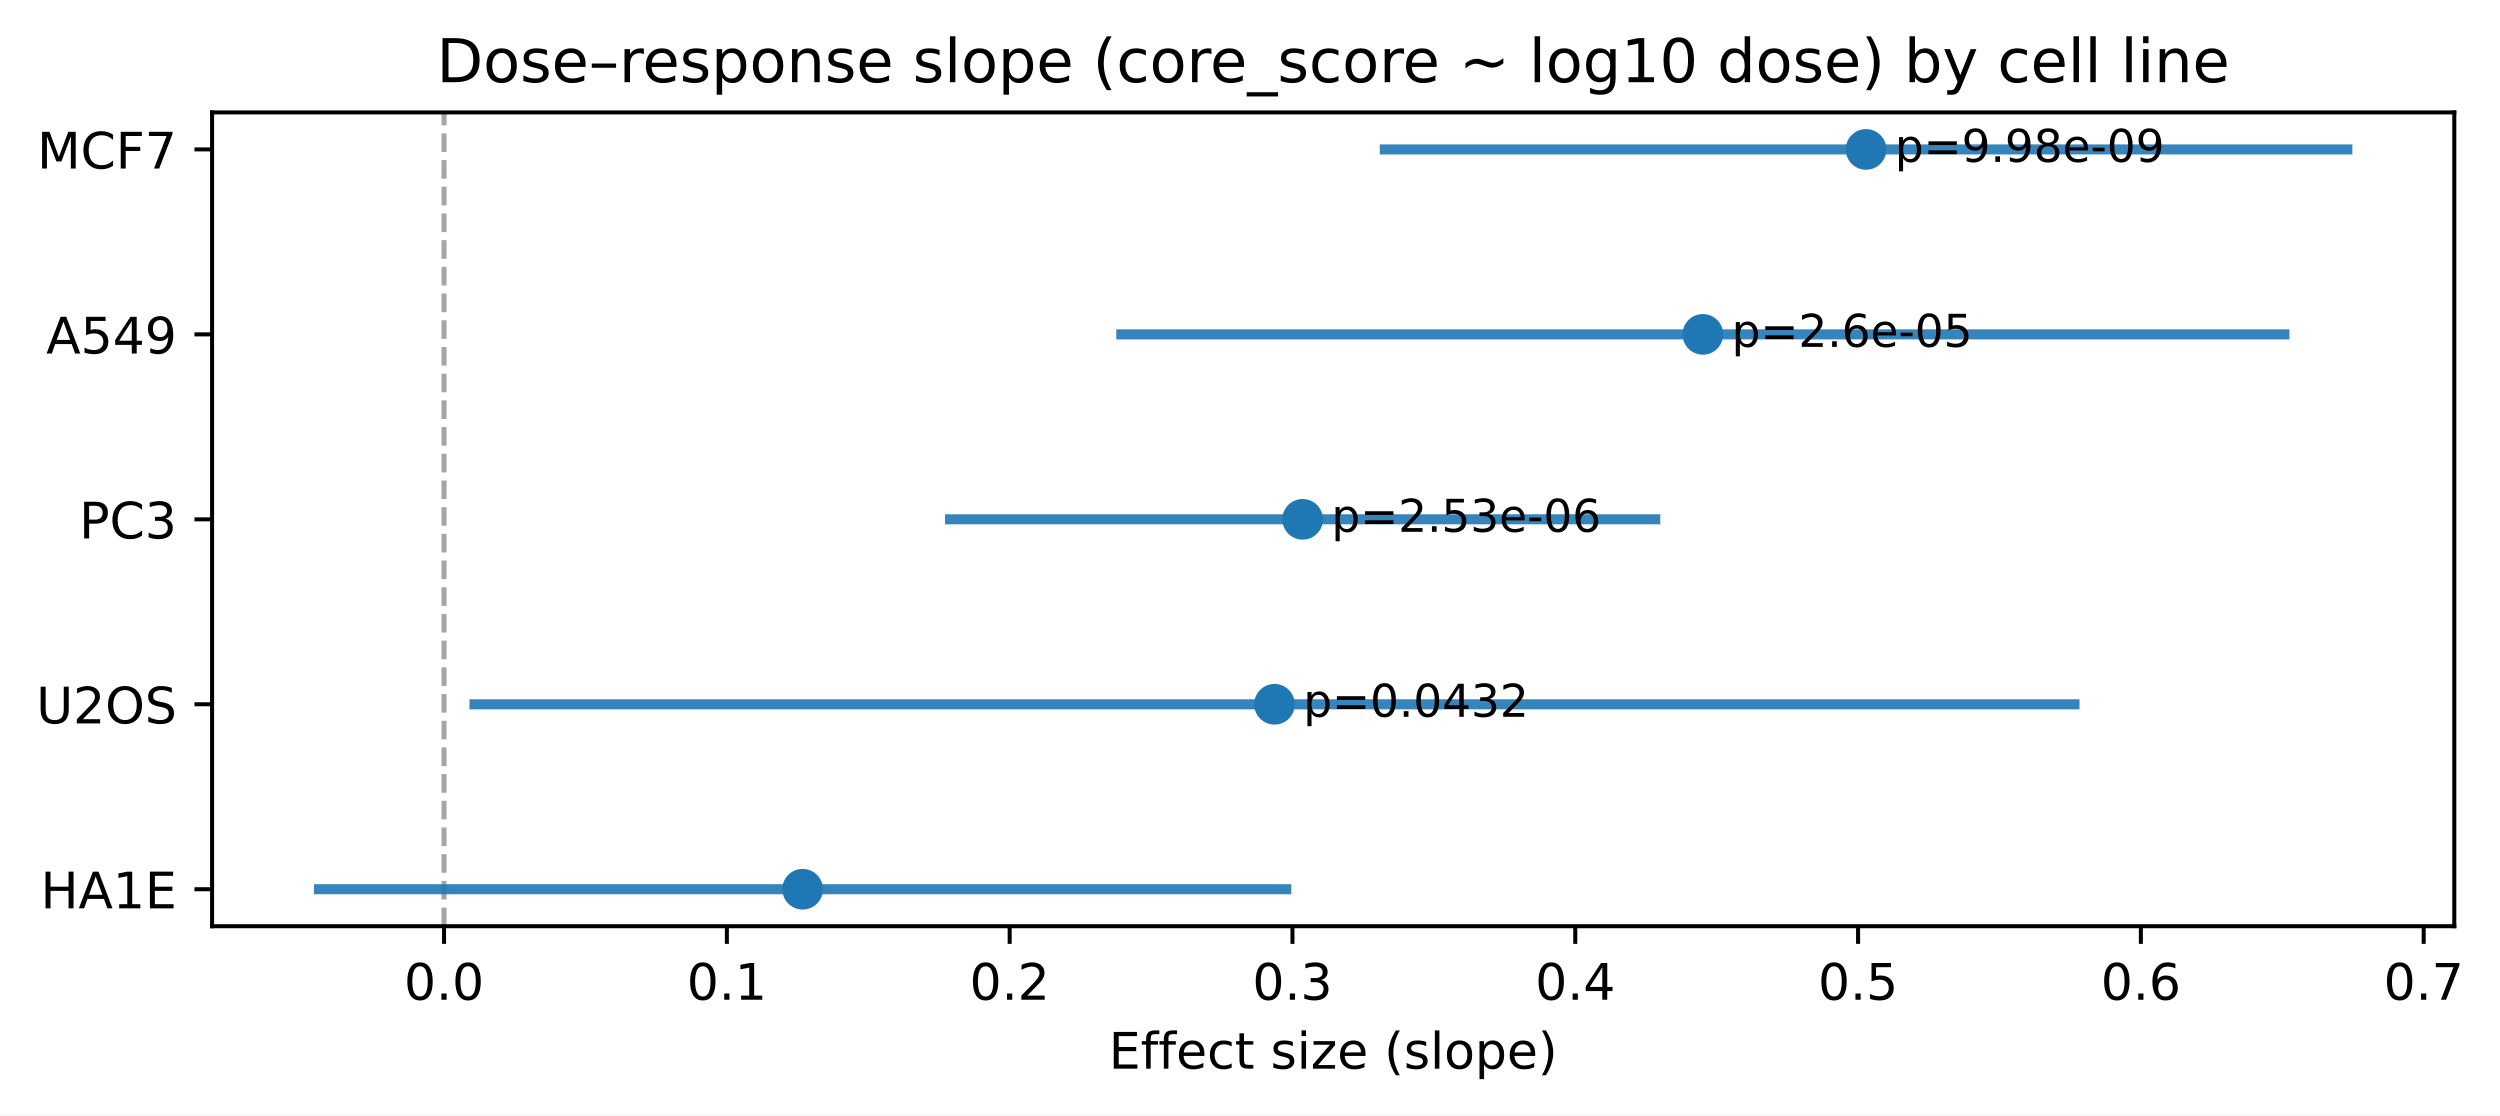
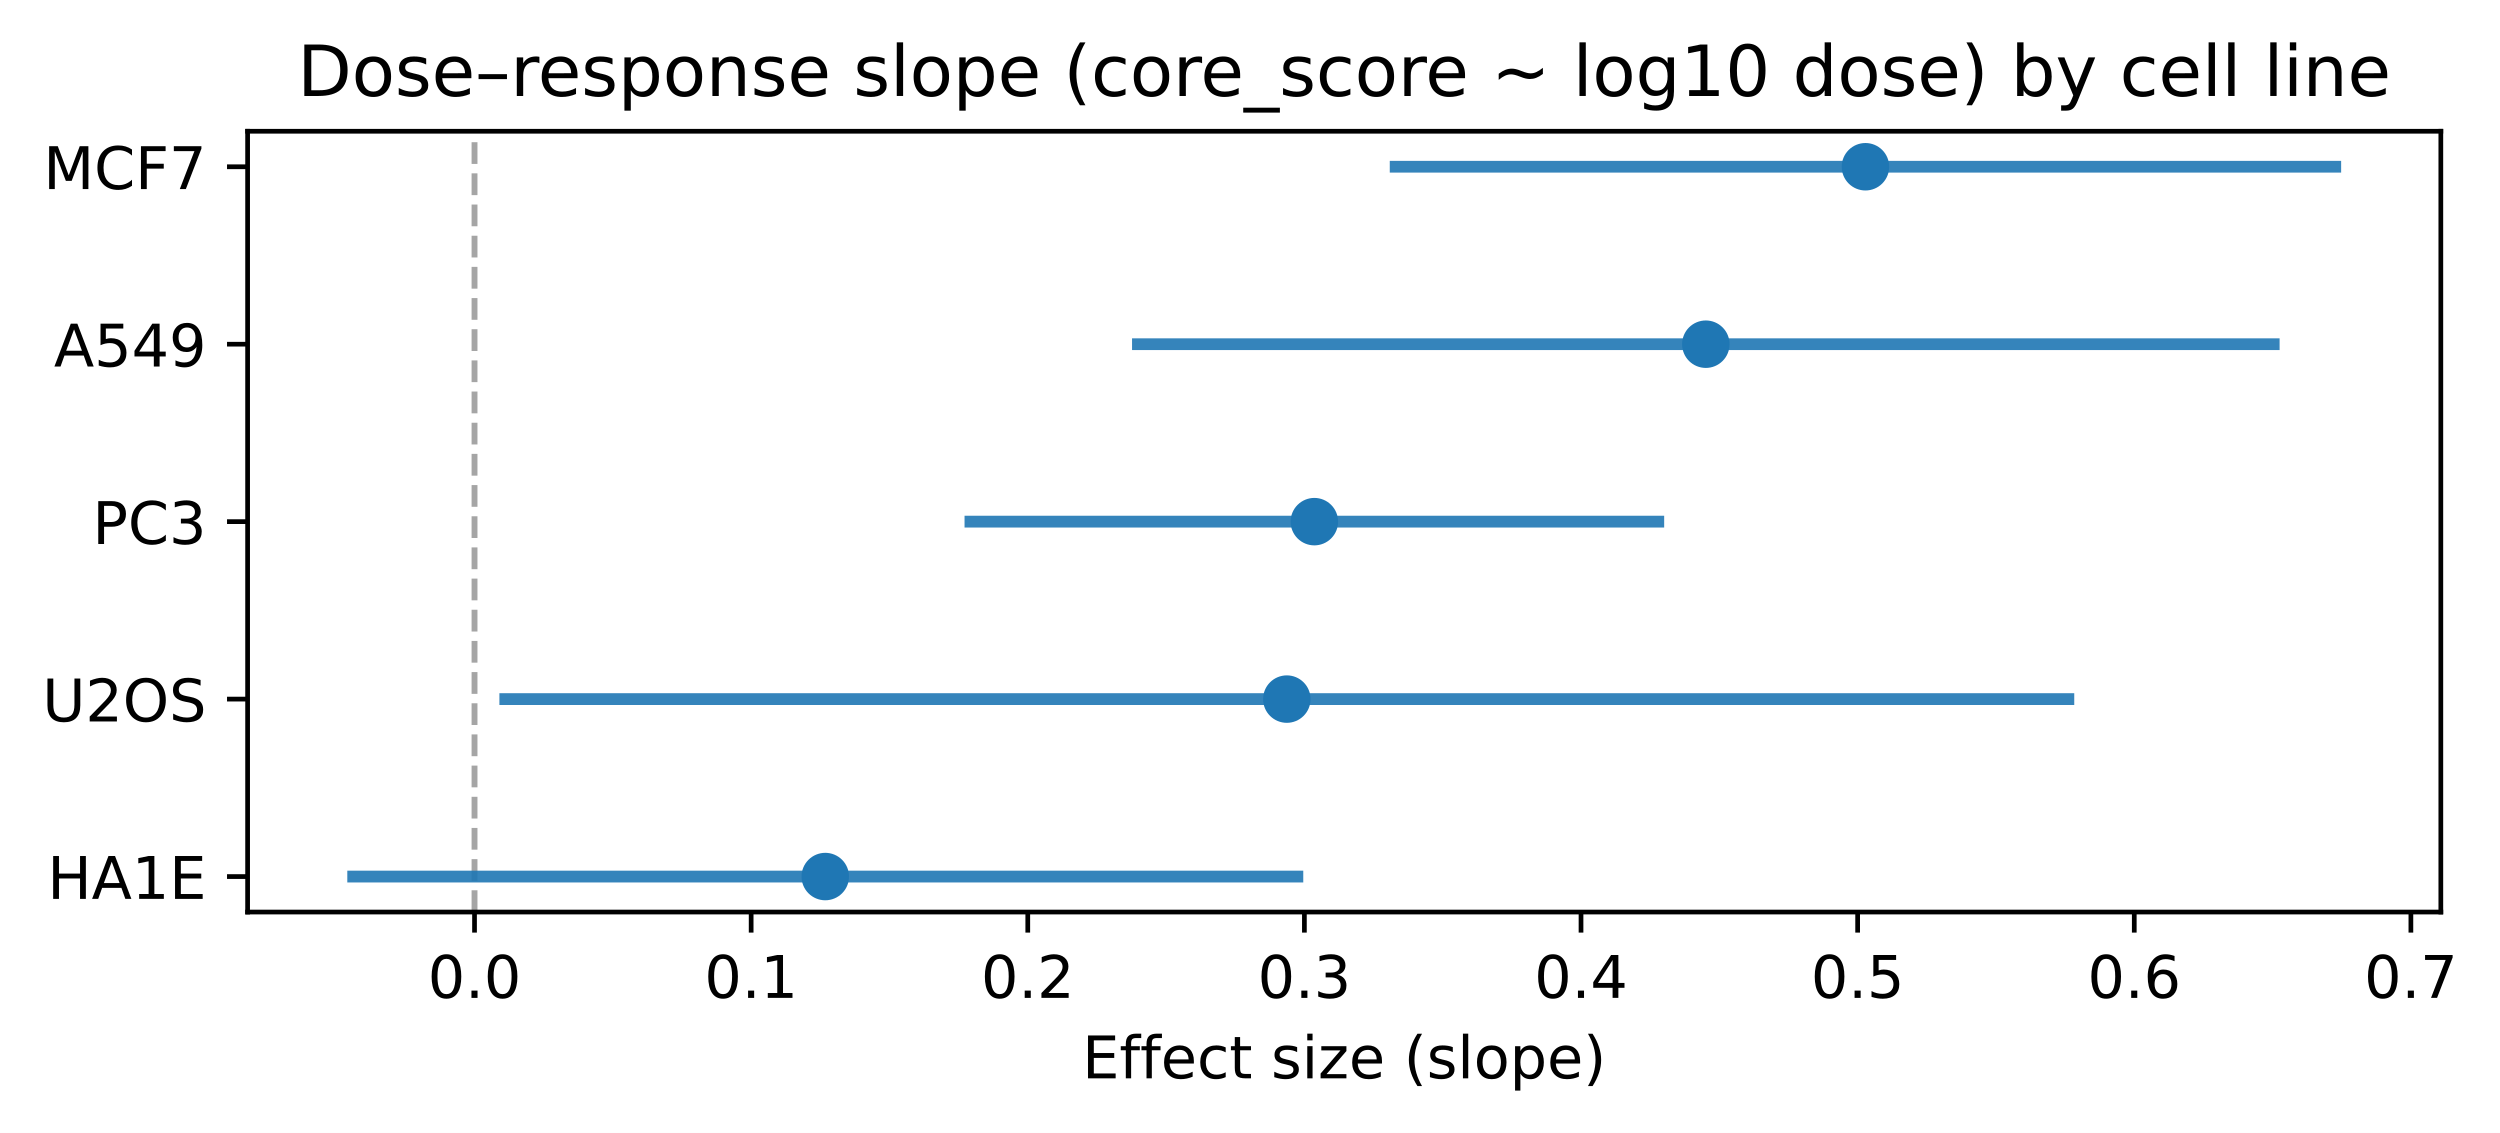
- <svg xmlns="http://www.w3.org/2000/svg" xmlns:xlink="http://www.w3.org/1999/xlink" width="496.314pt" height="221.434pt" viewBox="0 0 496.314 221.434" version="1.1">
+ <svg xmlns="http://www.w3.org/2000/svg" xmlns:xlink="http://www.w3.org/1999/xlink" width="425.086pt" height="192.634pt" viewBox="0 0 425.086 192.634" version="1.1">
  <defs>
    <style type="text/css">*{stroke-linejoin: round; stroke-linecap: butt}</style>
  </defs>
  <g id="figure_1">
    <g id="patch_1">
-       <path d="M 0 221.434  L 496.314 221.434  L 496.314 0  L 0 0  z " style="fill: #ffffff" />
+       <path d="M 0 192.634  L 425.086 192.634  L 425.086 0  L 0 0  z " style="fill: #ffffff" />
    </g>
    <g id="axes_1">
      <g id="patch_2">
-         <path d="M 42.102 183.878  L 487.239 183.878  L 487.239 22.318  L 42.102 22.318  z " style="fill: #ffffff" />
+         <path d="M 42.102 155.078  L 415.025 155.078  L 415.025 22.318  L 42.102 22.318  z " style="fill: #ffffff" />
      </g>
      <g id="line2d_1">
-         <path d="M 88.156 183.878  L 88.156 22.318  " clip-path="url(#pf6c77abf30)" style="fill: none; stroke-dasharray: 3.7,1.6; stroke-dashoffset: 0; stroke: #808080; stroke-opacity: 0.7" />
+         <path d="M 80.685 155.078  L 80.685 22.318  " clip-path="url(#pc275701194)" style="fill: none; stroke-dasharray: 3.7,1.6; stroke-dashoffset: 0; stroke: #808080; stroke-opacity: 0.7" />
      </g>
      <g id="matplotlib.axis_1">
        <g id="xtick_1">
          <g id="line2d_2">
            <defs>
-               <path id="m15c469bb82" d="M 0 0  L 0 3.5  " style="stroke: #000000; stroke-width: 0.8" />
+               <path id="m98f7dfce8f" d="M 0 0  L 0 3.5  " style="stroke: #000000; stroke-width: 0.8" />
            </defs>
            <g>
-               <use xlink:href="#m15c469bb82" x="88.156" y="183.878" style="stroke: #000000; stroke-width: 0.8" />
+               <use xlink:href="#m98f7dfce8f" x="80.685" y="155.078" style="stroke: #000000; stroke-width: 0.8" />
            </g>
          </g>
          <g id="text_1">
-             <g transform="translate(80.20491 198.4766) scale(0.1 -0.1)">
+             <g transform="translate(72.73351 169.6766) scale(0.1 -0.1)">
              <defs>
                <path id="DejaVuSans-30" d="M 2034 4250  Q 1547 4250 1301 3770  Q 1056 3291 1056 2328  Q 1056 1369 1301 889  Q 1547 409 2034 409  Q 2525 409 2770 889  Q 3016 1369 3016 2328  Q 3016 3291 2770 3770  Q 2525 4250 2034 4250  z M 2034 4750  Q 2819 4750 3233 4129  Q 3647 3509 3647 2328  Q 3647 1150 3233 529  Q 2819 -91 2034 -91  Q 1250 -91 836 529  Q 422 1150 422 2328  Q 422 3509 836 4129  Q 1250 4750 2034 4750  z " transform="scale(0.015625)" />
                <path id="DejaVuSans-2e" d="M 684 794  L 1344 794  L 1344 0  L 684 0  L 684 794  z " transform="scale(0.015625)" />
              </defs>
              <use xlink:href="#DejaVuSans-30" />
              <use xlink:href="#DejaVuSans-2e" transform="translate(63.62305 0)" />
              <use xlink:href="#DejaVuSans-30" transform="translate(95.41016 0)" />
            </g>
          </g>
        </g>
        <g id="xtick_2">
          <g id="line2d_3">
            <g>
-               <use xlink:href="#m15c469bb82" x="144.3" y="183.878" style="stroke: #000000; stroke-width: 0.8" />
+               <use xlink:href="#m98f7dfce8f" x="127.721" y="155.078" style="stroke: #000000; stroke-width: 0.8" />
            </g>
          </g>
          <g id="text_2">
-             <g transform="translate(136.3486 198.4766) scale(0.1 -0.1)">
+             <g transform="translate(119.7691 169.6766) scale(0.1 -0.1)">
              <defs>
                <path id="DejaVuSans-31" d="M 794 531  L 1825 531  L 1825 4091  L 703 3866  L 703 4441  L 1819 4666  L 2450 4666  L 2450 531  L 3481 531  L 3481 0  L 794 0  L 794 531  z " transform="scale(0.015625)" />
              </defs>
              <use xlink:href="#DejaVuSans-30" />
              <use xlink:href="#DejaVuSans-2e" transform="translate(63.62305 0)" />
              <use xlink:href="#DejaVuSans-31" transform="translate(95.41016 0)" />
            </g>
          </g>
        </g>
        <g id="xtick_3">
          <g id="line2d_4">
            <g>
-               <use xlink:href="#m15c469bb82" x="200.444" y="183.878" style="stroke: #000000; stroke-width: 0.8" />
+               <use xlink:href="#m98f7dfce8f" x="174.756" y="155.078" style="stroke: #000000; stroke-width: 0.8" />
            </g>
          </g>
          <g id="text_3">
-             <g transform="translate(192.4922 198.4766) scale(0.1 -0.1)">
+             <g transform="translate(166.8047 169.6766) scale(0.1 -0.1)">
              <defs>
                <path id="DejaVuSans-32" d="M 1228 531  L 3431 531  L 3431 0  L 469 0  L 469 531  Q 828 903 1448 1529  Q 2069 2156 2228 2338  Q 2531 2678 2651 2914  Q 2772 3150 2772 3378  Q 2772 3750 2511 3984  Q 2250 4219 1831 4219  Q 1534 4219 1204 4116  Q 875 4013 500 3803  L 500 4441  Q 881 4594 1212 4672  Q 1544 4750 1819 4750  Q 2544 4750 2975 4387  Q 3406 4025 3406 3419  Q 3406 3131 3298 2873  Q 3191 2616 2906 2266  Q 2828 2175 2409 1742  Q 1991 1309 1228 531  z " transform="scale(0.015625)" />
              </defs>
              <use xlink:href="#DejaVuSans-30" />
              <use xlink:href="#DejaVuSans-2e" transform="translate(63.62305 0)" />
              <use xlink:href="#DejaVuSans-32" transform="translate(95.41016 0)" />
            </g>
          </g>
        </g>
        <g id="xtick_4">
          <g id="line2d_5">
            <g>
-               <use xlink:href="#m15c469bb82" x="256.587" y="183.878" style="stroke: #000000; stroke-width: 0.8" />
+               <use xlink:href="#m98f7dfce8f" x="221.792" y="155.078" style="stroke: #000000; stroke-width: 0.8" />
            </g>
          </g>
          <g id="text_4">
-             <g transform="translate(248.6359 198.4766) scale(0.1 -0.1)">
+             <g transform="translate(213.8403 169.6766) scale(0.1 -0.1)">
              <defs>
                <path id="DejaVuSans-33" d="M 2597 2516  Q 3050 2419 3304 2112  Q 3559 1806 3559 1356  Q 3559 666 3084 287  Q 2609 -91 1734 -91  Q 1441 -91 1130 -33  Q 819 25 488 141  L 488 750  Q 750 597 1062 519  Q 1375 441 1716 441  Q 2309 441 2620 675  Q 2931 909 2931 1356  Q 2931 1769 2642 2001  Q 2353 2234 1838 2234  L 1294 2234  L 1294 2753  L 1863 2753  Q 2328 2753 2575 2939  Q 2822 3125 2822 3475  Q 2822 3834 2567 4026  Q 2313 4219 1838 4219  Q 1578 4219 1281 4162  Q 984 4106 628 3988  L 628 4550  Q 988 4650 1302 4700  Q 1616 4750 1894 4750  Q 2613 4750 3031 4423  Q 3450 4097 3450 3541  Q 3450 3153 3228 2886  Q 3006 2619 2597 2516  z " transform="scale(0.015625)" />
              </defs>
              <use xlink:href="#DejaVuSans-30" />
              <use xlink:href="#DejaVuSans-2e" transform="translate(63.62305 0)" />
              <use xlink:href="#DejaVuSans-33" transform="translate(95.41016 0)" />
            </g>
          </g>
        </g>
        <g id="xtick_5">
          <g id="line2d_6">
            <g>
-               <use xlink:href="#m15c469bb82" x="312.731" y="183.878" style="stroke: #000000; stroke-width: 0.8" />
+               <use xlink:href="#m98f7dfce8f" x="268.827" y="155.078" style="stroke: #000000; stroke-width: 0.8" />
            </g>
          </g>
          <g id="text_5">
-             <g transform="translate(304.7795 198.4766) scale(0.1 -0.1)">
+             <g transform="translate(260.8758 169.6766) scale(0.1 -0.1)">
              <defs>
                <path id="DejaVuSans-34" d="M 2419 4116  L 825 1625  L 2419 1625  L 2419 4116  z M 2253 4666  L 3047 4666  L 3047 1625  L 3713 1625  L 3713 1100  L 3047 1100  L 3047 0  L 2419 0  L 2419 1100  L 313 1100  L 313 1709  L 2253 4666  z " transform="scale(0.015625)" />
              </defs>
              <use xlink:href="#DejaVuSans-30" />
              <use xlink:href="#DejaVuSans-2e" transform="translate(63.62305 0)" />
              <use xlink:href="#DejaVuSans-34" transform="translate(95.41016 0)" />
            </g>
          </g>
        </g>
        <g id="xtick_6">
          <g id="line2d_7">
            <g>
-               <use xlink:href="#m15c469bb82" x="368.875" y="183.878" style="stroke: #000000; stroke-width: 0.8" />
+               <use xlink:href="#m98f7dfce8f" x="315.863" y="155.078" style="stroke: #000000; stroke-width: 0.8" />
            </g>
          </g>
          <g id="text_6">
-             <g transform="translate(360.9232 198.4766) scale(0.1 -0.1)">
+             <g transform="translate(307.9114 169.6766) scale(0.1 -0.1)">
              <defs>
                <path id="DejaVuSans-35" d="M 691 4666  L 3169 4666  L 3169 4134  L 1269 4134  L 1269 2991  Q 1406 3038 1543 3061  Q 1681 3084 1819 3084  Q 2600 3084 3056 2656  Q 3513 2228 3513 1497  Q 3513 744 3044 326  Q 2575 -91 1722 -91  Q 1428 -91 1123 -41  Q 819 9 494 109  L 494 744  Q 775 591 1075 516  Q 1375 441 1709 441  Q 2250 441 2565 725  Q 2881 1009 2881 1497  Q 2881 1984 2565 2268  Q 2250 2553 1709 2553  Q 1456 2553 1204 2497  Q 953 2441 691 2322  L 691 4666  z " transform="scale(0.015625)" />
              </defs>
              <use xlink:href="#DejaVuSans-30" />
              <use xlink:href="#DejaVuSans-2e" transform="translate(63.62305 0)" />
              <use xlink:href="#DejaVuSans-35" transform="translate(95.41016 0)" />
            </g>
          </g>
        </g>
        <g id="xtick_7">
          <g id="line2d_8">
            <g>
-               <use xlink:href="#m15c469bb82" x="425.018" y="183.878" style="stroke: #000000; stroke-width: 0.8" />
+               <use xlink:href="#m98f7dfce8f" x="362.899" y="155.078" style="stroke: #000000; stroke-width: 0.8" />
            </g>
          </g>
          <g id="text_7">
-             <g transform="translate(417.0669 198.4766) scale(0.1 -0.1)">
+             <g transform="translate(354.947 169.6766) scale(0.1 -0.1)">
              <defs>
                <path id="DejaVuSans-36" d="M 2113 2584  Q 1688 2584 1439 2293  Q 1191 2003 1191 1497  Q 1191 994 1439 701  Q 1688 409 2113 409  Q 2538 409 2786 701  Q 3034 994 3034 1497  Q 3034 2003 2786 2293  Q 2538 2584 2113 2584  z M 3366 4563  L 3366 3988  Q 3128 4100 2886 4159  Q 2644 4219 2406 4219  Q 1781 4219 1451 3797  Q 1122 3375 1075 2522  Q 1259 2794 1537 2939  Q 1816 3084 2150 3084  Q 2853 3084 3261 2657  Q 3669 2231 3669 1497  Q 3669 778 3244 343  Q 2819 -91 2113 -91  Q 1303 -91 875 529  Q 447 1150 447 2328  Q 447 3434 972 4092  Q 1497 4750 2381 4750  Q 2619 4750 2861 4703  Q 3103 4656 3366 4563  z " transform="scale(0.015625)" />
              </defs>
              <use xlink:href="#DejaVuSans-30" />
              <use xlink:href="#DejaVuSans-2e" transform="translate(63.62305 0)" />
              <use xlink:href="#DejaVuSans-36" transform="translate(95.41016 0)" />
            </g>
          </g>
        </g>
        <g id="xtick_8">
          <g id="line2d_9">
            <g>
-               <use xlink:href="#m15c469bb82" x="481.162" y="183.878" style="stroke: #000000; stroke-width: 0.8" />
+               <use xlink:href="#m98f7dfce8f" x="409.934" y="155.078" style="stroke: #000000; stroke-width: 0.8" />
            </g>
          </g>
          <g id="text_8">
-             <g transform="translate(473.2105 198.4766) scale(0.1 -0.1)">
+             <g transform="translate(401.9826 169.6766) scale(0.1 -0.1)">
              <defs>
                <path id="DejaVuSans-37" d="M 525 4666  L 3525 4666  L 3525 4397  L 1831 0  L 1172 0  L 2766 4134  L 525 4134  L 525 4666  z " transform="scale(0.015625)" />
              </defs>
              <use xlink:href="#DejaVuSans-30" />
              <use xlink:href="#DejaVuSans-2e" transform="translate(63.62305 0)" />
              <use xlink:href="#DejaVuSans-37" transform="translate(95.41016 0)" />
            </g>
          </g>
        </g>
        <g id="text_9">
-           <g transform="translate(220.1263 212.1547) scale(0.1 -0.1)">
+           <g transform="translate(184.0194 183.3547) scale(0.1 -0.1)">
            <defs>
              <path id="DejaVuSans-45" d="M 628 4666  L 3578 4666  L 3578 4134  L 1259 4134  L 1259 2753  L 3481 2753  L 3481 2222  L 1259 2222  L 1259 531  L 3634 531  L 3634 0  L 628 0  L 628 4666  z " transform="scale(0.015625)" />
              <path id="DejaVuSans-66" d="M 2375 4863  L 2375 4384  L 1825 4384  Q 1516 4384 1395 4259  Q 1275 4134 1275 3809  L 1275 3500  L 2222 3500  L 2222 3053  L 1275 3053  L 1275 0  L 697 0  L 697 3053  L 147 3053  L 147 3500  L 697 3500  L 697 3744  Q 697 4328 969 4595  Q 1241 4863 1831 4863  L 2375 4863  z " transform="scale(0.015625)" />
              <path id="DejaVuSans-65" d="M 3597 1894  L 3597 1613  L 953 1613  Q 991 1019 1311 708  Q 1631 397 2203 397  Q 2534 397 2845 478  Q 3156 559 3463 722  L 3463 178  Q 3153 47 2828 -22  Q 2503 -91 2169 -91  Q 1331 -91 842 396  Q 353 884 353 1716  Q 353 2575 817 3079  Q 1281 3584 2069 3584  Q 2775 3584 3186 3129  Q 3597 2675 3597 1894  z M 3022 2063  Q 3016 2534 2758 2815  Q 2500 3097 2075 3097  Q 1594 3097 1305 2825  Q 1016 2553 972 2059  L 3022 2063  z " transform="scale(0.015625)" />
              <path id="DejaVuSans-63" d="M 3122 3366  L 3122 2828  Q 2878 2963 2633 3030  Q 2388 3097 2138 3097  Q 1578 3097 1268 2742  Q 959 2388 959 1747  Q 959 1106 1268 751  Q 1578 397 2138 397  Q 2388 397 2633 464  Q 2878 531 3122 666  L 3122 134  Q 2881 22 2623 -34  Q 2366 -91 2075 -91  Q 1284 -91 818 406  Q 353 903 353 1747  Q 353 2603 823 3093  Q 1294 3584 2113 3584  Q 2378 3584 2631 3529  Q 2884 3475 3122 3366  z " transform="scale(0.015625)" />
              <path id="DejaVuSans-74" d="M 1172 4494  L 1172 3500  L 2356 3500  L 2356 3053  L 1172 3053  L 1172 1153  Q 1172 725 1289 603  Q 1406 481 1766 481  L 2356 481  L 2356 0  L 1766 0  Q 1100 0 847 248  Q 594 497 594 1153  L 594 3053  L 172 3053  L 172 3500  L 594 3500  L 594 4494  L 1172 4494  z " transform="scale(0.015625)" />
              <path id="DejaVuSans-20" transform="scale(0.015625)" />
              <path id="DejaVuSans-73" d="M 2834 3397  L 2834 2853  Q 2591 2978 2328 3040  Q 2066 3103 1784 3103  Q 1356 3103 1142 2972  Q 928 2841 928 2578  Q 928 2378 1081 2264  Q 1234 2150 1697 2047  L 1894 2003  Q 2506 1872 2764 1633  Q 3022 1394 3022 966  Q 3022 478 2636 193  Q 2250 -91 1575 -91  Q 1294 -91 989 -36  Q 684 19 347 128  L 347 722  Q 666 556 975 473  Q 1284 391 1588 391  Q 1994 391 2212 530  Q 2431 669 2431 922  Q 2431 1156 2273 1281  Q 2116 1406 1581 1522  L 1381 1569  Q 847 1681 609 1914  Q 372 2147 372 2553  Q 372 3047 722 3315  Q 1072 3584 1716 3584  Q 2034 3584 2315 3537  Q 2597 3491 2834 3397  z " transform="scale(0.015625)" />
              <path id="DejaVuSans-69" d="M 603 3500  L 1178 3500  L 1178 0  L 603 0  L 603 3500  z M 603 4863  L 1178 4863  L 1178 4134  L 603 4134  L 603 4863  z " transform="scale(0.015625)" />
              <path id="DejaVuSans-7a" d="M 353 3500  L 3084 3500  L 3084 2975  L 922 459  L 3084 459  L 3084 0  L 275 0  L 275 525  L 2438 3041  L 353 3041  L 353 3500  z " transform="scale(0.015625)" />
              <path id="DejaVuSans-28" d="M 1984 4856  Q 1566 4138 1362 3434  Q 1159 2731 1159 2009  Q 1159 1288 1364 580  Q 1569 -128 1984 -844  L 1484 -844  Q 1016 -109 783 600  Q 550 1309 550 2009  Q 550 2706 781 3412  Q 1013 4119 1484 4856  L 1984 4856  z " transform="scale(0.015625)" />
              <path id="DejaVuSans-6c" d="M 603 4863  L 1178 4863  L 1178 0  L 603 0  L 603 4863  z " transform="scale(0.015625)" />
              <path id="DejaVuSans-6f" d="M 1959 3097  Q 1497 3097 1228 2736  Q 959 2375 959 1747  Q 959 1119 1226 758  Q 1494 397 1959 397  Q 2419 397 2687 759  Q 2956 1122 2956 1747  Q 2956 2369 2687 2733  Q 2419 3097 1959 3097  z M 1959 3584  Q 2709 3584 3137 3096  Q 3566 2609 3566 1747  Q 3566 888 3137 398  Q 2709 -91 1959 -91  Q 1206 -91 779 398  Q 353 888 353 1747  Q 353 2609 779 3096  Q 1206 3584 1959 3584  z " transform="scale(0.015625)" />
              <path id="DejaVuSans-70" d="M 1159 525  L 1159 -1331  L 581 -1331  L 581 3500  L 1159 3500  L 1159 2969  Q 1341 3281 1617 3432  Q 1894 3584 2278 3584  Q 2916 3584 3314 3078  Q 3713 2572 3713 1747  Q 3713 922 3314 415  Q 2916 -91 2278 -91  Q 1894 -91 1617 61  Q 1341 213 1159 525  z M 3116 1747  Q 3116 2381 2855 2742  Q 2594 3103 2138 3103  Q 1681 3103 1420 2742  Q 1159 2381 1159 1747  Q 1159 1113 1420 752  Q 1681 391 2138 391  Q 2594 391 2855 752  Q 3116 1113 3116 1747  z " transform="scale(0.015625)" />
              <path id="DejaVuSans-29" d="M 513 4856  L 1013 4856  Q 1481 4119 1714 3412  Q 1947 2706 1947 2009  Q 1947 1309 1714 600  Q 1481 -109 1013 -844  L 513 -844  Q 928 -128 1133 580  Q 1338 1288 1338 2009  Q 1338 2731 1133 3434  Q 928 4138 513 4856  z " transform="scale(0.015625)" />
            </defs>
            <use xlink:href="#DejaVuSans-45" />
            <use xlink:href="#DejaVuSans-66" transform="translate(63.18359 0)" />
            <use xlink:href="#DejaVuSans-66" transform="translate(98.38867 0)" />
            <use xlink:href="#DejaVuSans-65" transform="translate(133.5938 0)" />
            <use xlink:href="#DejaVuSans-63" transform="translate(195.1172 0)" />
            <use xlink:href="#DejaVuSans-74" transform="translate(250.0977 0)" />
            <use xlink:href="#DejaVuSans-20" transform="translate(289.3066 0)" />
            <use xlink:href="#DejaVuSans-73" transform="translate(321.0938 0)" />
            <use xlink:href="#DejaVuSans-69" transform="translate(373.1934 0)" />
            <use xlink:href="#DejaVuSans-7a" transform="translate(400.9766 0)" />
            <use xlink:href="#DejaVuSans-65" transform="translate(453.4668 0)" />
            <use xlink:href="#DejaVuSans-20" transform="translate(514.9902 0)" />
            <use xlink:href="#DejaVuSans-28" transform="translate(546.7773 0)" />
            <use xlink:href="#DejaVuSans-73" transform="translate(585.791 0)" />
            <use xlink:href="#DejaVuSans-6c" transform="translate(637.8906 0)" />
            <use xlink:href="#DejaVuSans-6f" transform="translate(665.6738 0)" />
            <use xlink:href="#DejaVuSans-70" transform="translate(726.8555 0)" />
            <use xlink:href="#DejaVuSans-65" transform="translate(790.332 0)" />
            <use xlink:href="#DejaVuSans-29" transform="translate(851.8555 0)" />
          </g>
        </g>
      </g>
      <g id="matplotlib.axis_2">
        <g id="ytick_1">
          <g id="line2d_10">
            <defs>
-               <path id="m01d8c86ac6" d="M 0 0  L -3.5 0  " style="stroke: #000000; stroke-width: 0.8" />
+               <path id="mb51af102e7" d="M 0 0  L -3.5 0  " style="stroke: #000000; stroke-width: 0.8" />
            </defs>
            <g>
-               <use xlink:href="#m01d8c86ac6" x="42.102" y="176.534" style="stroke: #000000; stroke-width: 0.8" />
+               <use xlink:href="#mb51af102e7" x="42.102" y="149.044" style="stroke: #000000; stroke-width: 0.8" />
            </g>
          </g>
          <g id="text_10">
-             <g transform="translate(8.059375 180.3337) scale(0.1 -0.1)">
+             <g transform="translate(8.059375 152.8428) scale(0.1 -0.1)">
              <defs>
                <path id="DejaVuSans-48" d="M 628 4666  L 1259 4666  L 1259 2753  L 3553 2753  L 3553 4666  L 4184 4666  L 4184 0  L 3553 0  L 3553 2222  L 1259 2222  L 1259 0  L 628 0  L 628 4666  z " transform="scale(0.015625)" />
                <path id="DejaVuSans-41" d="M 2188 4044  L 1331 1722  L 3047 1722  L 2188 4044  z M 1831 4666  L 2547 4666  L 4325 0  L 3669 0  L 3244 1197  L 1141 1197  L 716 0  L 50 0  L 1831 4666  z " transform="scale(0.015625)" />
              </defs>
              <use xlink:href="#DejaVuSans-48" />
              <use xlink:href="#DejaVuSans-41" transform="translate(75.19531 0)" />
              <use xlink:href="#DejaVuSans-31" transform="translate(143.6035 0)" />
              <use xlink:href="#DejaVuSans-45" transform="translate(207.2266 0)" />
            </g>
          </g>
        </g>
        <g id="ytick_2">
          <g id="line2d_11">
            <g>
-               <use xlink:href="#m01d8c86ac6" x="42.102" y="139.816" style="stroke: #000000; stroke-width: 0.8" />
+               <use xlink:href="#mb51af102e7" x="42.102" y="118.871" style="stroke: #000000; stroke-width: 0.8" />
            </g>
          </g>
          <g id="text_11">
-             <g transform="translate(7.2 143.6155) scale(0.1 -0.1)">
+             <g transform="translate(7.2 122.6701) scale(0.1 -0.1)">
              <defs>
                <path id="DejaVuSans-55" d="M 556 4666  L 1191 4666  L 1191 1831  Q 1191 1081 1462 751  Q 1734 422 2344 422  Q 2950 422 3222 751  Q 3494 1081 3494 1831  L 3494 4666  L 4128 4666  L 4128 1753  Q 4128 841 3676 375  Q 3225 -91 2344 -91  Q 1459 -91 1007 375  Q 556 841 556 1753  L 556 4666  z " transform="scale(0.015625)" />
                <path id="DejaVuSans-4f" d="M 2522 4238  Q 1834 4238 1429 3725  Q 1025 3213 1025 2328  Q 1025 1447 1429 934  Q 1834 422 2522 422  Q 3209 422 3611 934  Q 4013 1447 4013 2328  Q 4013 3213 3611 3725  Q 3209 4238 2522 4238  z M 2522 4750  Q 3503 4750 4090 4092  Q 4678 3434 4678 2328  Q 4678 1225 4090 567  Q 3503 -91 2522 -91  Q 1538 -91 948 565  Q 359 1222 359 2328  Q 359 3434 948 4092  Q 1538 4750 2522 4750  z " transform="scale(0.015625)" />
                <path id="DejaVuSans-53" d="M 3425 4513  L 3425 3897  Q 3066 4069 2747 4153  Q 2428 4238 2131 4238  Q 1616 4238 1336 4038  Q 1056 3838 1056 3469  Q 1056 3159 1242 3001  Q 1428 2844 1947 2747  L 2328 2669  Q 3034 2534 3370 2195  Q 3706 1856 3706 1288  Q 3706 609 3251 259  Q 2797 -91 1919 -91  Q 1588 -91 1214 -16  Q 841 59 441 206  L 441 856  Q 825 641 1194 531  Q 1563 422 1919 422  Q 2459 422 2753 634  Q 3047 847 3047 1241  Q 3047 1584 2836 1778  Q 2625 1972 2144 2069  L 1759 2144  Q 1053 2284 737 2584  Q 422 2884 422 3419  Q 422 4038 858 4394  Q 1294 4750 2059 4750  Q 2388 4750 2728 4690  Q 3069 4631 3425 4513  z " transform="scale(0.015625)" />
              </defs>
              <use xlink:href="#DejaVuSans-55" />
              <use xlink:href="#DejaVuSans-32" transform="translate(73.19336 0)" />
              <use xlink:href="#DejaVuSans-4f" transform="translate(136.8164 0)" />
              <use xlink:href="#DejaVuSans-53" transform="translate(215.5273 0)" />
            </g>
          </g>
        </g>
        <g id="ytick_3">
          <g id="line2d_12">
            <g>
-               <use xlink:href="#m01d8c86ac6" x="42.102" y="103.098" style="stroke: #000000; stroke-width: 0.8" />
+               <use xlink:href="#mb51af102e7" x="42.102" y="88.698" style="stroke: #000000; stroke-width: 0.8" />
            </g>
          </g>
          <g id="text_12">
-             <g transform="translate(15.72656 106.8973) scale(0.1 -0.1)">
+             <g transform="translate(15.72656 92.49734) scale(0.1 -0.1)">
              <defs>
                <path id="DejaVuSans-50" d="M 1259 4147  L 1259 2394  L 2053 2394  Q 2494 2394 2734 2622  Q 2975 2850 2975 3272  Q 2975 3691 2734 3919  Q 2494 4147 2053 4147  L 1259 4147  z M 628 4666  L 2053 4666  Q 2838 4666 3239 4311  Q 3641 3956 3641 3272  Q 3641 2581 3239 2228  Q 2838 1875 2053 1875  L 1259 1875  L 1259 0  L 628 0  L 628 4666  z " transform="scale(0.015625)" />
                <path id="DejaVuSans-43" d="M 4122 4306  L 4122 3641  Q 3803 3938 3442 4084  Q 3081 4231 2675 4231  Q 1875 4231 1450 3742  Q 1025 3253 1025 2328  Q 1025 1406 1450 917  Q 1875 428 2675 428  Q 3081 428 3442 575  Q 3803 722 4122 1019  L 4122 359  Q 3791 134 3420 21  Q 3050 -91 2638 -91  Q 1578 -91 968 557  Q 359 1206 359 2328  Q 359 3453 968 4101  Q 1578 4750 2638 4750  Q 3056 4750 3426 4639  Q 3797 4528 4122 4306  z " transform="scale(0.015625)" />
              </defs>
              <use xlink:href="#DejaVuSans-50" />
              <use xlink:href="#DejaVuSans-43" transform="translate(60.30273 0)" />
              <use xlink:href="#DejaVuSans-33" transform="translate(130.127 0)" />
            </g>
          </g>
        </g>
        <g id="ytick_4">
          <g id="line2d_13">
            <g>
-               <use xlink:href="#m01d8c86ac6" x="42.102" y="66.38" style="stroke: #000000; stroke-width: 0.8" />
+               <use xlink:href="#mb51af102e7" x="42.102" y="58.525" style="stroke: #000000; stroke-width: 0.8" />
            </g>
          </g>
          <g id="text_13">
-             <g transform="translate(9.173437 70.17916) scale(0.1 -0.1)">
+             <g transform="translate(9.173437 62.32462) scale(0.1 -0.1)">
              <defs>
                <path id="DejaVuSans-39" d="M 703 97  L 703 672  Q 941 559 1184 500  Q 1428 441 1663 441  Q 2288 441 2617 861  Q 2947 1281 2994 2138  Q 2813 1869 2534 1725  Q 2256 1581 1919 1581  Q 1219 1581 811 2004  Q 403 2428 403 3163  Q 403 3881 828 4315  Q 1253 4750 1959 4750  Q 2769 4750 3195 4129  Q 3622 3509 3622 2328  Q 3622 1225 3098 567  Q 2575 -91 1691 -91  Q 1453 -91 1209 -44  Q 966 3 703 97  z M 1959 2075  Q 2384 2075 2632 2365  Q 2881 2656 2881 3163  Q 2881 3666 2632 3958  Q 2384 4250 1959 4250  Q 1534 4250 1286 3958  Q 1038 3666 1038 3163  Q 1038 2656 1286 2365  Q 1534 2075 1959 2075  z " transform="scale(0.015625)" />
              </defs>
              <use xlink:href="#DejaVuSans-41" />
              <use xlink:href="#DejaVuSans-35" transform="translate(68.4082 0)" />
              <use xlink:href="#DejaVuSans-34" transform="translate(132.0312 0)" />
              <use xlink:href="#DejaVuSans-39" transform="translate(195.6543 0)" />
            </g>
          </g>
        </g>
        <g id="ytick_5">
          <g id="line2d_14">
            <g>
-               <use xlink:href="#m01d8c86ac6" x="42.102" y="29.662" style="stroke: #000000; stroke-width: 0.8" />
+               <use xlink:href="#mb51af102e7" x="42.102" y="28.353" style="stroke: #000000; stroke-width: 0.8" />
            </g>
          </g>
          <g id="text_14">
-             <g transform="translate(7.376562 33.46098) scale(0.1 -0.1)">
+             <g transform="translate(7.376562 32.15189) scale(0.1 -0.1)">
              <defs>
                <path id="DejaVuSans-4d" d="M 628 4666  L 1569 4666  L 2759 1491  L 3956 4666  L 4897 4666  L 4897 0  L 4281 0  L 4281 4097  L 3078 897  L 2444 897  L 1241 4097  L 1241 0  L 628 0  L 628 4666  z " transform="scale(0.015625)" />
                <path id="DejaVuSans-46" d="M 628 4666  L 3309 4666  L 3309 4134  L 1259 4134  L 1259 2759  L 3109 2759  L 3109 2228  L 1259 2228  L 1259 0  L 628 0  L 628 4666  z " transform="scale(0.015625)" />
              </defs>
              <use xlink:href="#DejaVuSans-4d" />
              <use xlink:href="#DejaVuSans-43" transform="translate(86.2793 0)" />
              <use xlink:href="#DejaVuSans-46" transform="translate(156.1035 0)" />
              <use xlink:href="#DejaVuSans-37" transform="translate(213.623 0)" />
            </g>
          </g>
        </g>
      </g>
      <g id="LineCollection_1">
-         <path d="M 62.335 176.534  L 256.358 176.534  " clip-path="url(#pf6c77abf30)" style="fill: none; stroke: #1f77b4; stroke-opacity: 0.9; stroke-width: 2" />
-         <path d="M 93.205 139.816  L 412.836 139.816  " clip-path="url(#pf6c77abf30)" style="fill: none; stroke: #1f77b4; stroke-opacity: 0.9; stroke-width: 2" />
-         <path d="M 187.611 103.098  L 329.608 103.098  " clip-path="url(#pf6c77abf30)" style="fill: none; stroke: #1f77b4; stroke-opacity: 0.9; stroke-width: 2" />
-         <path d="M 221.607 66.38  L 454.517 66.38  " clip-path="url(#pf6c77abf30)" style="fill: none; stroke: #1f77b4; stroke-opacity: 0.9; stroke-width: 2" />
-         <path d="M 273.914 29.662  L 467.005 29.662  " clip-path="url(#pf6c77abf30)" style="fill: none; stroke: #1f77b4; stroke-opacity: 0.9; stroke-width: 2" />
+         <path d="M 59.053 149.044  L 221.6 149.044  " clip-path="url(#pc275701194)" style="fill: none; stroke: #1f77b4; stroke-opacity: 0.9; stroke-width: 2" />
+         <path d="M 84.915 118.871  L 352.693 118.871  " clip-path="url(#pc275701194)" style="fill: none; stroke: #1f77b4; stroke-opacity: 0.9; stroke-width: 2" />
+         <path d="M 164.005 88.698  L 282.966 88.698  " clip-path="url(#pc275701194)" style="fill: none; stroke: #1f77b4; stroke-opacity: 0.9; stroke-width: 2" />
+         <path d="M 192.486 58.525  L 387.611 58.525  " clip-path="url(#pc275701194)" style="fill: none; stroke: #1f77b4; stroke-opacity: 0.9; stroke-width: 2" />
+         <path d="M 236.307 28.353  L 398.074 28.353  " clip-path="url(#pc275701194)" style="fill: none; stroke: #1f77b4; stroke-opacity: 0.9; stroke-width: 2" />
      </g>
      <g id="patch_3">
-         <path d="M 42.102 183.878  L 42.102 22.318  " style="fill: none; stroke: #000000; stroke-width: 0.8; stroke-linejoin: miter; stroke-linecap: square" />
+         <path d="M 42.102 155.078  L 42.102 22.318  " style="fill: none; stroke: #000000; stroke-width: 0.8; stroke-linejoin: miter; stroke-linecap: square" />
      </g>
      <g id="patch_4">
-         <path d="M 487.239 183.878  L 487.239 22.318  " style="fill: none; stroke: #000000; stroke-width: 0.8; stroke-linejoin: miter; stroke-linecap: square" />
+         <path d="M 415.025 155.078  L 415.025 22.318  " style="fill: none; stroke: #000000; stroke-width: 0.8; stroke-linejoin: miter; stroke-linecap: square" />
      </g>
      <g id="patch_5">
-         <path d="M 42.102 183.878  L 487.239 183.878  " style="fill: none; stroke: #000000; stroke-width: 0.8; stroke-linejoin: miter; stroke-linecap: square" />
+         <path d="M 42.102 155.078  L 415.025 155.078  " style="fill: none; stroke: #000000; stroke-width: 0.8; stroke-linejoin: miter; stroke-linecap: square" />
      </g>
      <g id="patch_6">
-         <path d="M 42.102 22.318  L 487.239 22.318  " style="fill: none; stroke: #000000; stroke-width: 0.8; stroke-linejoin: miter; stroke-linecap: square" />
+         <path d="M 42.102 22.318  L 415.025 22.318  " style="fill: none; stroke: #000000; stroke-width: 0.8; stroke-linejoin: miter; stroke-linecap: square" />
      </g>
      <g id="PathCollection_1">
        <defs>
-           <path id="mb6277f5238" d="M 0 3.536  C 0.938 3.536 1.837 3.163 2.5 2.5  C 3.163 1.837 3.536 0.938 3.536 0  C 3.536 -0.938 3.163 -1.837 2.5 -2.5  C 1.837 -3.163 0.938 -3.536 0 -3.536  C -0.938 -3.536 -1.837 -3.163 -2.5 -2.5  C -3.163 -1.837 -3.536 -0.938 -3.536 0  C -3.536 0.938 -3.163 1.837 -2.5 2.5  C -1.837 3.163 -0.938 3.536 0 3.536  z " style="stroke: #1f77b4" />
+           <path id="m4c28c4c2b6" d="M 0 3.536  C 0.938 3.536 1.837 3.163 2.5 2.5  C 3.163 1.837 3.536 0.938 3.536 0  C 3.536 -0.938 3.163 -1.837 2.5 -2.5  C 1.837 -3.163 0.938 -3.536 0 -3.536  C -0.938 -3.536 -1.837 -3.163 -2.5 -2.5  C -3.163 -1.837 -3.536 -0.938 -3.536 0  C -3.536 0.938 -3.163 1.837 -2.5 2.5  C -1.837 3.163 -0.938 3.536 0 3.536  z " style="stroke: #1f77b4" />
        </defs>
-         <g clip-path="url(#pf6c77abf30)">
-           <use xlink:href="#mb6277f5238" x="159.347" y="176.534" style="fill: #1f77b4; stroke: #1f77b4" />
-           <use xlink:href="#mb6277f5238" x="253.021" y="139.816" style="fill: #1f77b4; stroke: #1f77b4" />
-           <use xlink:href="#mb6277f5238" x="258.609" y="103.098" style="fill: #1f77b4; stroke: #1f77b4" />
-           <use xlink:href="#mb6277f5238" x="338.062" y="66.38" style="fill: #1f77b4; stroke: #1f77b4" />
-           <use xlink:href="#mb6277f5238" x="370.459" y="29.662" style="fill: #1f77b4; stroke: #1f77b4" />
+         <g clip-path="url(#pc275701194)">
+           <use xlink:href="#m4c28c4c2b6" x="140.326" y="149.044" style="fill: #1f77b4; stroke: #1f77b4" />
+           <use xlink:href="#m4c28c4c2b6" x="218.804" y="118.871" style="fill: #1f77b4; stroke: #1f77b4" />
+           <use xlink:href="#m4c28c4c2b6" x="223.486" y="88.698" style="fill: #1f77b4; stroke: #1f77b4" />
+           <use xlink:href="#m4c28c4c2b6" x="290.049" y="58.525" style="fill: #1f77b4; stroke: #1f77b4" />
+           <use xlink:href="#m4c28c4c2b6" x="317.191" y="28.353" style="fill: #1f77b4; stroke: #1f77b4" />
        </g>
      </g>
      <g id="text_15">
-         <g transform="translate(253.0207 142.2997) scale(0.09 -0.09)">
-           <defs>
-             <path id="DejaVuSans-3d" d="M 678 2906  L 4684 2906  L 4684 2381  L 678 2381  L 678 2906  z M 678 1631  L 4684 1631  L 4684 1100  L 678 1100  L 678 1631  z " transform="scale(0.015625)" />
-           </defs>
-           <use xlink:href="#DejaVuSans-20" />
-           <use xlink:href="#DejaVuSans-20" transform="translate(31.78711 0)" />
-           <use xlink:href="#DejaVuSans-70" transform="translate(63.57422 0)" />
-           <use xlink:href="#DejaVuSans-3d" transform="translate(127.0508 0)" />
-           <use xlink:href="#DejaVuSans-30" transform="translate(210.8398 0)" />
-           <use xlink:href="#DejaVuSans-2e" transform="translate(274.4629 0)" />
-           <use xlink:href="#DejaVuSans-30" transform="translate(306.25 0)" />
-           <use xlink:href="#DejaVuSans-34" transform="translate(369.873 0)" />
-           <use xlink:href="#DejaVuSans-33" transform="translate(433.4961 0)" />
-           <use xlink:href="#DejaVuSans-32" transform="translate(497.1191 0)" />
-         </g>
-       </g>
-       <g id="text_16">
-         <g transform="translate(258.6095 105.5816) scale(0.09 -0.09)">
-           <defs>
-             <path id="DejaVuSans-2d" d="M 313 2009  L 1997 2009  L 1997 1497  L 313 1497  L 313 2009  z " transform="scale(0.015625)" />
-           </defs>
-           <use xlink:href="#DejaVuSans-20" />
-           <use xlink:href="#DejaVuSans-20" transform="translate(31.78711 0)" />
-           <use xlink:href="#DejaVuSans-70" transform="translate(63.57422 0)" />
-           <use xlink:href="#DejaVuSans-3d" transform="translate(127.0508 0)" />
-           <use xlink:href="#DejaVuSans-32" transform="translate(210.8398 0)" />
-           <use xlink:href="#DejaVuSans-2e" transform="translate(274.4629 0)" />
-           <use xlink:href="#DejaVuSans-35" transform="translate(306.25 0)" />
-           <use xlink:href="#DejaVuSans-33" transform="translate(369.873 0)" />
-           <use xlink:href="#DejaVuSans-65" transform="translate(433.4961 0)" />
-           <use xlink:href="#DejaVuSans-2d" transform="translate(495.0195 0)" />
-           <use xlink:href="#DejaVuSans-30" transform="translate(531.1035 0)" />
-           <use xlink:href="#DejaVuSans-36" transform="translate(594.7266 0)" />
-         </g>
-       </g>
-       <g id="text_17">
-         <g transform="translate(338.0619 68.86338) scale(0.09 -0.09)">
-           <use xlink:href="#DejaVuSans-20" />
-           <use xlink:href="#DejaVuSans-20" transform="translate(31.78711 0)" />
-           <use xlink:href="#DejaVuSans-70" transform="translate(63.57422 0)" />
-           <use xlink:href="#DejaVuSans-3d" transform="translate(127.0508 0)" />
-           <use xlink:href="#DejaVuSans-32" transform="translate(210.8398 0)" />
-           <use xlink:href="#DejaVuSans-2e" transform="translate(274.4629 0)" />
-           <use xlink:href="#DejaVuSans-36" transform="translate(306.25 0)" />
-           <use xlink:href="#DejaVuSans-65" transform="translate(369.873 0)" />
-           <use xlink:href="#DejaVuSans-2d" transform="translate(431.3965 0)" />
-           <use xlink:href="#DejaVuSans-30" transform="translate(467.4805 0)" />
-           <use xlink:href="#DejaVuSans-35" transform="translate(531.1035 0)" />
-         </g>
-       </g>
-       <g id="text_18">
-         <g transform="translate(370.4594 32.1452) scale(0.09 -0.09)">
-           <defs>
-             <path id="DejaVuSans-38" d="M 2034 2216  Q 1584 2216 1326 1975  Q 1069 1734 1069 1313  Q 1069 891 1326 650  Q 1584 409 2034 409  Q 2484 409 2743 651  Q 3003 894 3003 1313  Q 3003 1734 2745 1975  Q 2488 2216 2034 2216  z M 1403 2484  Q 997 2584 770 2862  Q 544 3141 544 3541  Q 544 4100 942 4425  Q 1341 4750 2034 4750  Q 2731 4750 3128 4425  Q 3525 4100 3525 3541  Q 3525 3141 3298 2862  Q 3072 2584 2669 2484  Q 3125 2378 3379 2068  Q 3634 1759 3634 1313  Q 3634 634 3220 271  Q 2806 -91 2034 -91  Q 1263 -91 848 271  Q 434 634 434 1313  Q 434 1759 690 2068  Q 947 2378 1403 2484  z M 1172 3481  Q 1172 3119 1398 2916  Q 1625 2713 2034 2713  Q 2441 2713 2670 2916  Q 2900 3119 2900 3481  Q 2900 3844 2670 4047  Q 2441 4250 2034 4250  Q 1625 4250 1398 4047  Q 1172 3844 1172 3481  z " transform="scale(0.015625)" />
-           </defs>
-           <use xlink:href="#DejaVuSans-20" />
-           <use xlink:href="#DejaVuSans-20" transform="translate(31.78711 0)" />
-           <use xlink:href="#DejaVuSans-70" transform="translate(63.57422 0)" />
-           <use xlink:href="#DejaVuSans-3d" transform="translate(127.0508 0)" />
-           <use xlink:href="#DejaVuSans-39" transform="translate(210.8398 0)" />
-           <use xlink:href="#DejaVuSans-2e" transform="translate(274.4629 0)" />
-           <use xlink:href="#DejaVuSans-39" transform="translate(306.25 0)" />
-           <use xlink:href="#DejaVuSans-38" transform="translate(369.873 0)" />
-           <use xlink:href="#DejaVuSans-65" transform="translate(433.4961 0)" />
-           <use xlink:href="#DejaVuSans-2d" transform="translate(495.0195 0)" />
-           <use xlink:href="#DejaVuSans-30" transform="translate(531.1035 0)" />
-           <use xlink:href="#DejaVuSans-39" transform="translate(594.7266 0)" />
-         </g>
-       </g>
-       <g id="text_19">
-         <g transform="translate(86.67631 16.31812) scale(0.12 -0.12)">
+         <g transform="translate(50.56945 16.31812) scale(0.12 -0.12)">
          <defs>
            <path id="DejaVuSans-44" d="M 1259 4147  L 1259 519  L 2022 519  Q 2988 519 3436 956  Q 3884 1394 3884 2338  Q 3884 3275 3436 3711  Q 2988 4147 2022 4147  L 1259 4147  z M 628 4666  L 1925 4666  Q 3281 4666 3915 4102  Q 4550 3538 4550 2338  Q 4550 1131 3912 565  Q 3275 0 1925 0  L 628 0  L 628 4666  z " transform="scale(0.015625)" />
            <path id="DejaVuSans-2013" d="M 313 1978  L 2888 1978  L 2888 1528  L 313 1528  L 313 1978  z " transform="scale(0.015625)" />
            <path id="DejaVuSans-72" d="M 2631 2963  Q 2534 3019 2420 3045  Q 2306 3072 2169 3072  Q 1681 3072 1420 2755  Q 1159 2438 1159 1844  L 1159 0  L 581 0  L 581 3500  L 1159 3500  L 1159 2956  Q 1341 3275 1631 3429  Q 1922 3584 2338 3584  Q 2397 3584 2469 3576  Q 2541 3569 2628 3553  L 2631 2963  z " transform="scale(0.015625)" />
            <path id="DejaVuSans-6e" d="M 3513 2113  L 3513 0  L 2938 0  L 2938 2094  Q 2938 2591 2744 2837  Q 2550 3084 2163 3084  Q 1697 3084 1428 2787  Q 1159 2491 1159 1978  L 1159 0  L 581 0  L 581 3500  L 1159 3500  L 1159 2956  Q 1366 3272 1645 3428  Q 1925 3584 2291 3584  Q 2894 3584 3203 3211  Q 3513 2838 3513 2113  z " transform="scale(0.015625)" />
            <path id="DejaVuSans-5f" d="M 3263 -1063  L 3263 -1509  L -63 -1509  L -63 -1063  L 3263 -1063  z " transform="scale(0.015625)" />
            <path id="DejaVuSans-7e" d="M 4684 2553  L 4684 1997  Q 4356 1750 4076 1644  Q 3797 1538 3494 1538  Q 3150 1538 2694 1722  Q 2659 1734 2644 1741  Q 2622 1750 2575 1766  Q 2091 1959 1797 1959  Q 1522 1959 1253 1839  Q 984 1719 678 1459  L 678 2016  Q 1006 2263 1286 2370  Q 1566 2478 1869 2478  Q 2213 2478 2672 2291  Q 2703 2278 2719 2272  Q 2744 2263 2788 2247  Q 3272 2053 3566 2053  Q 3834 2053 4098 2172  Q 4363 2291 4684 2553  z " transform="scale(0.015625)" />
            <path id="DejaVuSans-67" d="M 2906 1791  Q 2906 2416 2648 2759  Q 2391 3103 1925 3103  Q 1463 3103 1205 2759  Q 947 2416 947 1791  Q 947 1169 1205 825  Q 1463 481 1925 481  Q 2391 481 2648 825  Q 2906 1169 2906 1791  z M 3481 434  Q 3481 -459 3084 -895  Q 2688 -1331 1869 -1331  Q 1566 -1331 1297 -1286  Q 1028 -1241 775 -1147  L 775 -588  Q 1028 -725 1275 -790  Q 1522 -856 1778 -856  Q 2344 -856 2625 -561  Q 2906 -266 2906 331  L 2906 616  Q 2728 306 2450 153  Q 2172 0 1784 0  Q 1141 0 747 490  Q 353 981 353 1791  Q 353 2603 747 3093  Q 1141 3584 1784 3584  Q 2172 3584 2450 3431  Q 2728 3278 2906 2969  L 2906 3500  L 3481 3500  L 3481 434  z " transform="scale(0.015625)" />
            <path id="DejaVuSans-64" d="M 2906 2969  L 2906 4863  L 3481 4863  L 3481 0  L 2906 0  L 2906 525  Q 2725 213 2448 61  Q 2172 -91 1784 -91  Q 1150 -91 751 415  Q 353 922 353 1747  Q 353 2572 751 3078  Q 1150 3584 1784 3584  Q 2172 3584 2448 3432  Q 2725 3281 2906 2969  z M 947 1747  Q 947 1113 1208 752  Q 1469 391 1925 391  Q 2381 391 2643 752  Q 2906 1113 2906 1747  Q 2906 2381 2643 2742  Q 2381 3103 1925 3103  Q 1469 3103 1208 2742  Q 947 2381 947 1747  z " transform="scale(0.015625)" />
            <path id="DejaVuSans-62" d="M 3116 1747  Q 3116 2381 2855 2742  Q 2594 3103 2138 3103  Q 1681 3103 1420 2742  Q 1159 2381 1159 1747  Q 1159 1113 1420 752  Q 1681 391 2138 391  Q 2594 391 2855 752  Q 3116 1113 3116 1747  z M 1159 2969  Q 1341 3281 1617 3432  Q 1894 3584 2278 3584  Q 2916 3584 3314 3078  Q 3713 2572 3713 1747  Q 3713 922 3314 415  Q 2916 -91 2278 -91  Q 1894 -91 1617 61  Q 1341 213 1159 525  L 1159 0  L 581 0  L 581 4863  L 1159 4863  L 1159 2969  z " transform="scale(0.015625)" />
            <path id="DejaVuSans-79" d="M 2059 -325  Q 1816 -950 1584 -1140  Q 1353 -1331 966 -1331  L 506 -1331  L 506 -850  L 844 -850  Q 1081 -850 1212 -737  Q 1344 -625 1503 -206  L 1606 56  L 191 3500  L 800 3500  L 1894 763  L 2988 3500  L 3597 3500  L 2059 -325  z " transform="scale(0.015625)" />
          </defs>
          <use xlink:href="#DejaVuSans-44" />
          <use xlink:href="#DejaVuSans-6f" transform="translate(77.00195 0)" />
          <use xlink:href="#DejaVuSans-73" transform="translate(138.1836 0)" />
          <use xlink:href="#DejaVuSans-65" transform="translate(190.2832 0)" />
          <use xlink:href="#DejaVuSans-2013" transform="translate(251.8066 0)" />
          <use xlink:href="#DejaVuSans-72" transform="translate(301.8066 0)" />
          <use xlink:href="#DejaVuSans-65" transform="translate(340.6699 0)" />
          <use xlink:href="#DejaVuSans-73" transform="translate(402.1934 0)" />
          <use xlink:href="#DejaVuSans-70" transform="translate(454.293 0)" />
          <use xlink:href="#DejaVuSans-6f" transform="translate(517.7695 0)" />
          <use xlink:href="#DejaVuSans-6e" transform="translate(578.9512 0)" />
          <use xlink:href="#DejaVuSans-73" transform="translate(642.3301 0)" />
          <use xlink:href="#DejaVuSans-65" transform="translate(694.4297 0)" />
          <use xlink:href="#DejaVuSans-20" transform="translate(755.9531 0)" />
          <use xlink:href="#DejaVuSans-73" transform="translate(787.7402 0)" />
          <use xlink:href="#DejaVuSans-6c" transform="translate(839.8398 0)" />
          <use xlink:href="#DejaVuSans-6f" transform="translate(867.623 0)" />
          <use xlink:href="#DejaVuSans-70" transform="translate(928.8047 0)" />
          <use xlink:href="#DejaVuSans-65" transform="translate(992.2812 0)" />
          <use xlink:href="#DejaVuSans-20" transform="translate(1053.805 0)" />
          <use xlink:href="#DejaVuSans-28" transform="translate(1085.592 0)" />
          <use xlink:href="#DejaVuSans-63" transform="translate(1124.605 0)" />
          <use xlink:href="#DejaVuSans-6f" transform="translate(1179.586 0)" />
          <use xlink:href="#DejaVuSans-72" transform="translate(1240.768 0)" />
          <use xlink:href="#DejaVuSans-65" transform="translate(1279.631 0)" />
          <use xlink:href="#DejaVuSans-5f" transform="translate(1341.154 0)" />
          <use xlink:href="#DejaVuSans-73" transform="translate(1391.154 0)" />
          <use xlink:href="#DejaVuSans-63" transform="translate(1443.254 0)" />
          <use xlink:href="#DejaVuSans-6f" transform="translate(1498.234 0)" />
          <use xlink:href="#DejaVuSans-72" transform="translate(1559.416 0)" />
          <use xlink:href="#DejaVuSans-65" transform="translate(1598.279 0)" />
          <use xlink:href="#DejaVuSans-20" transform="translate(1659.803 0)" />
          <use xlink:href="#DejaVuSans-7e" transform="translate(1691.59 0)" />
          <use xlink:href="#DejaVuSans-20" transform="translate(1775.379 0)" />
          <use xlink:href="#DejaVuSans-6c" transform="translate(1807.166 0)" />
          <use xlink:href="#DejaVuSans-6f" transform="translate(1834.949 0)" />
          <use xlink:href="#DejaVuSans-67" transform="translate(1896.131 0)" />
          <use xlink:href="#DejaVuSans-31" transform="translate(1959.607 0)" />
          <use xlink:href="#DejaVuSans-30" transform="translate(2023.23 0)" />
          <use xlink:href="#DejaVuSans-20" transform="translate(2086.854 0)" />
          <use xlink:href="#DejaVuSans-64" transform="translate(2118.641 0)" />
          <use xlink:href="#DejaVuSans-6f" transform="translate(2182.117 0)" />
          <use xlink:href="#DejaVuSans-73" transform="translate(2243.299 0)" />
          <use xlink:href="#DejaVuSans-65" transform="translate(2295.398 0)" />
          <use xlink:href="#DejaVuSans-29" transform="translate(2356.922 0)" />
          <use xlink:href="#DejaVuSans-20" transform="translate(2395.936 0)" />
          <use xlink:href="#DejaVuSans-62" transform="translate(2427.723 0)" />
          <use xlink:href="#DejaVuSans-79" transform="translate(2491.199 0)" />
          <use xlink:href="#DejaVuSans-20" transform="translate(2550.379 0)" />
          <use xlink:href="#DejaVuSans-63" transform="translate(2582.166 0)" />
          <use xlink:href="#DejaVuSans-65" transform="translate(2637.146 0)" />
          <use xlink:href="#DejaVuSans-6c" transform="translate(2698.67 0)" />
          <use xlink:href="#DejaVuSans-6c" transform="translate(2726.453 0)" />
          <use xlink:href="#DejaVuSans-20" transform="translate(2754.236 0)" />
          <use xlink:href="#DejaVuSans-6c" transform="translate(2786.023 0)" />
          <use xlink:href="#DejaVuSans-69" transform="translate(2813.807 0)" />
          <use xlink:href="#DejaVuSans-6e" transform="translate(2841.59 0)" />
          <use xlink:href="#DejaVuSans-65" transform="translate(2904.969 0)" />
        </g>
      </g>
    </g>
  </g>
  <defs>
-     <clipPath id="pf6c77abf30">
-       <rect x="42.102" y="22.318" width="445.137" height="161.56" />
+     <clipPath id="pc275701194">
+       <rect x="42.102" y="22.318" width="372.923" height="132.76" />
    </clipPath>
  </defs>
</svg>
